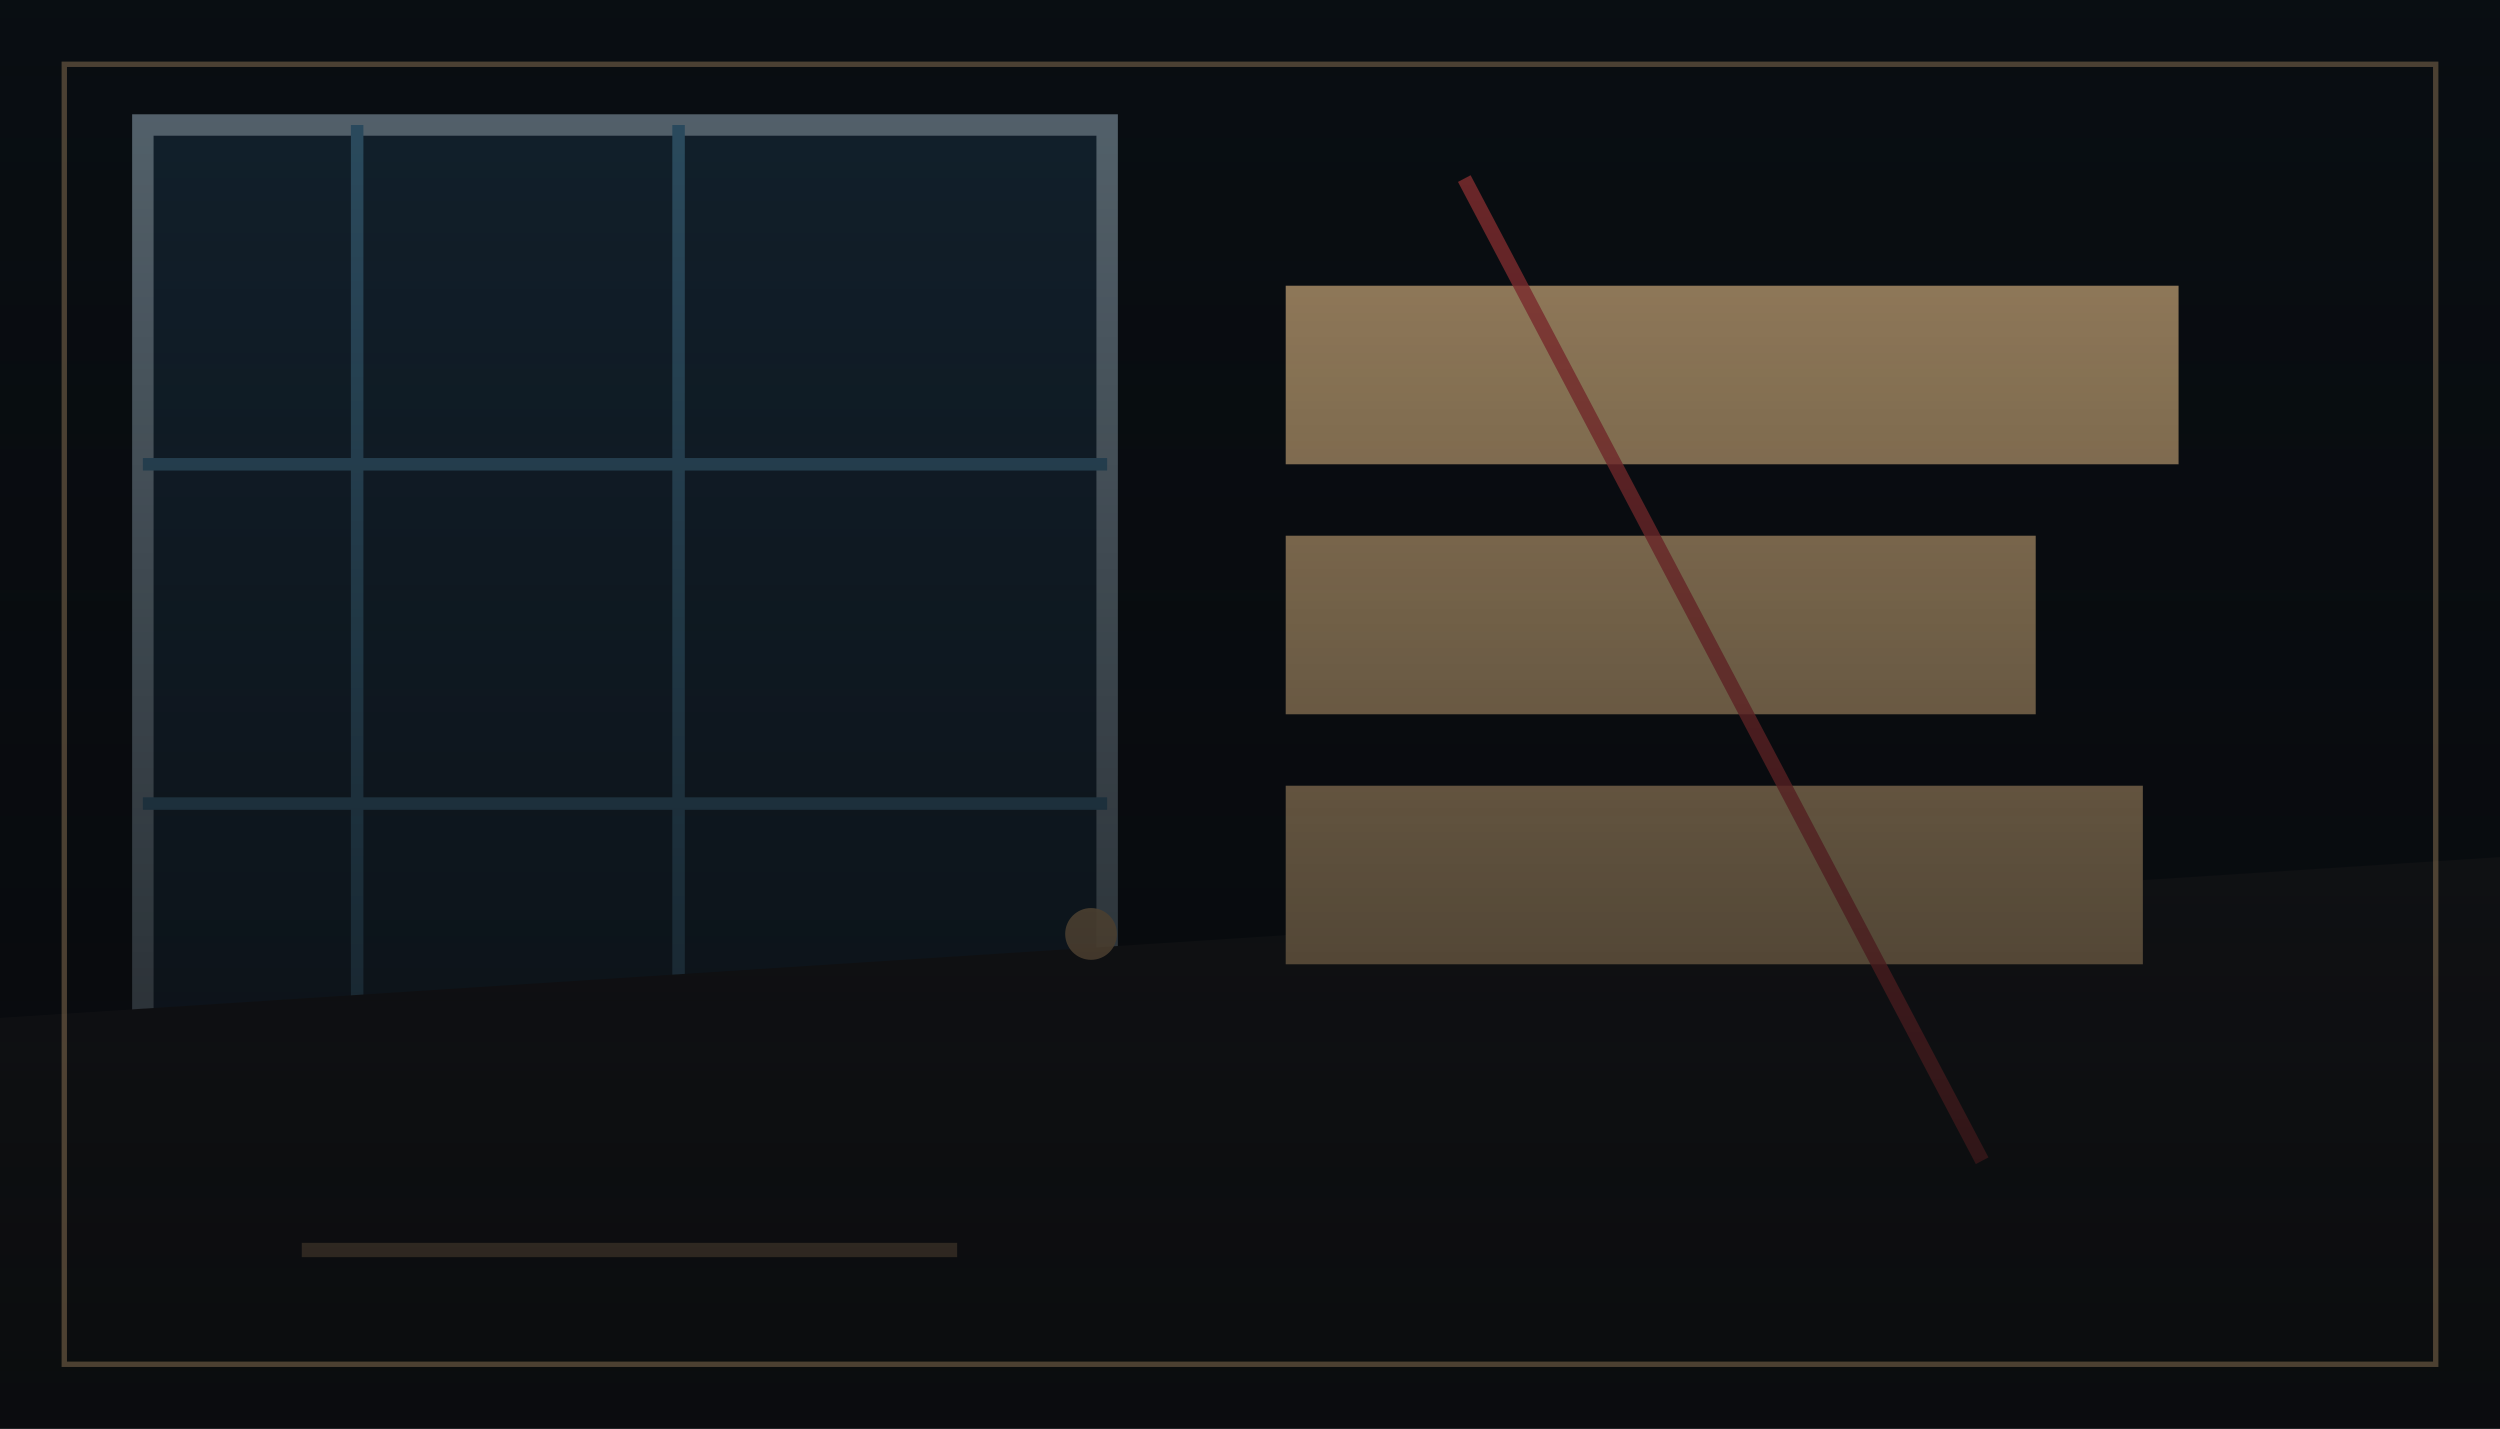
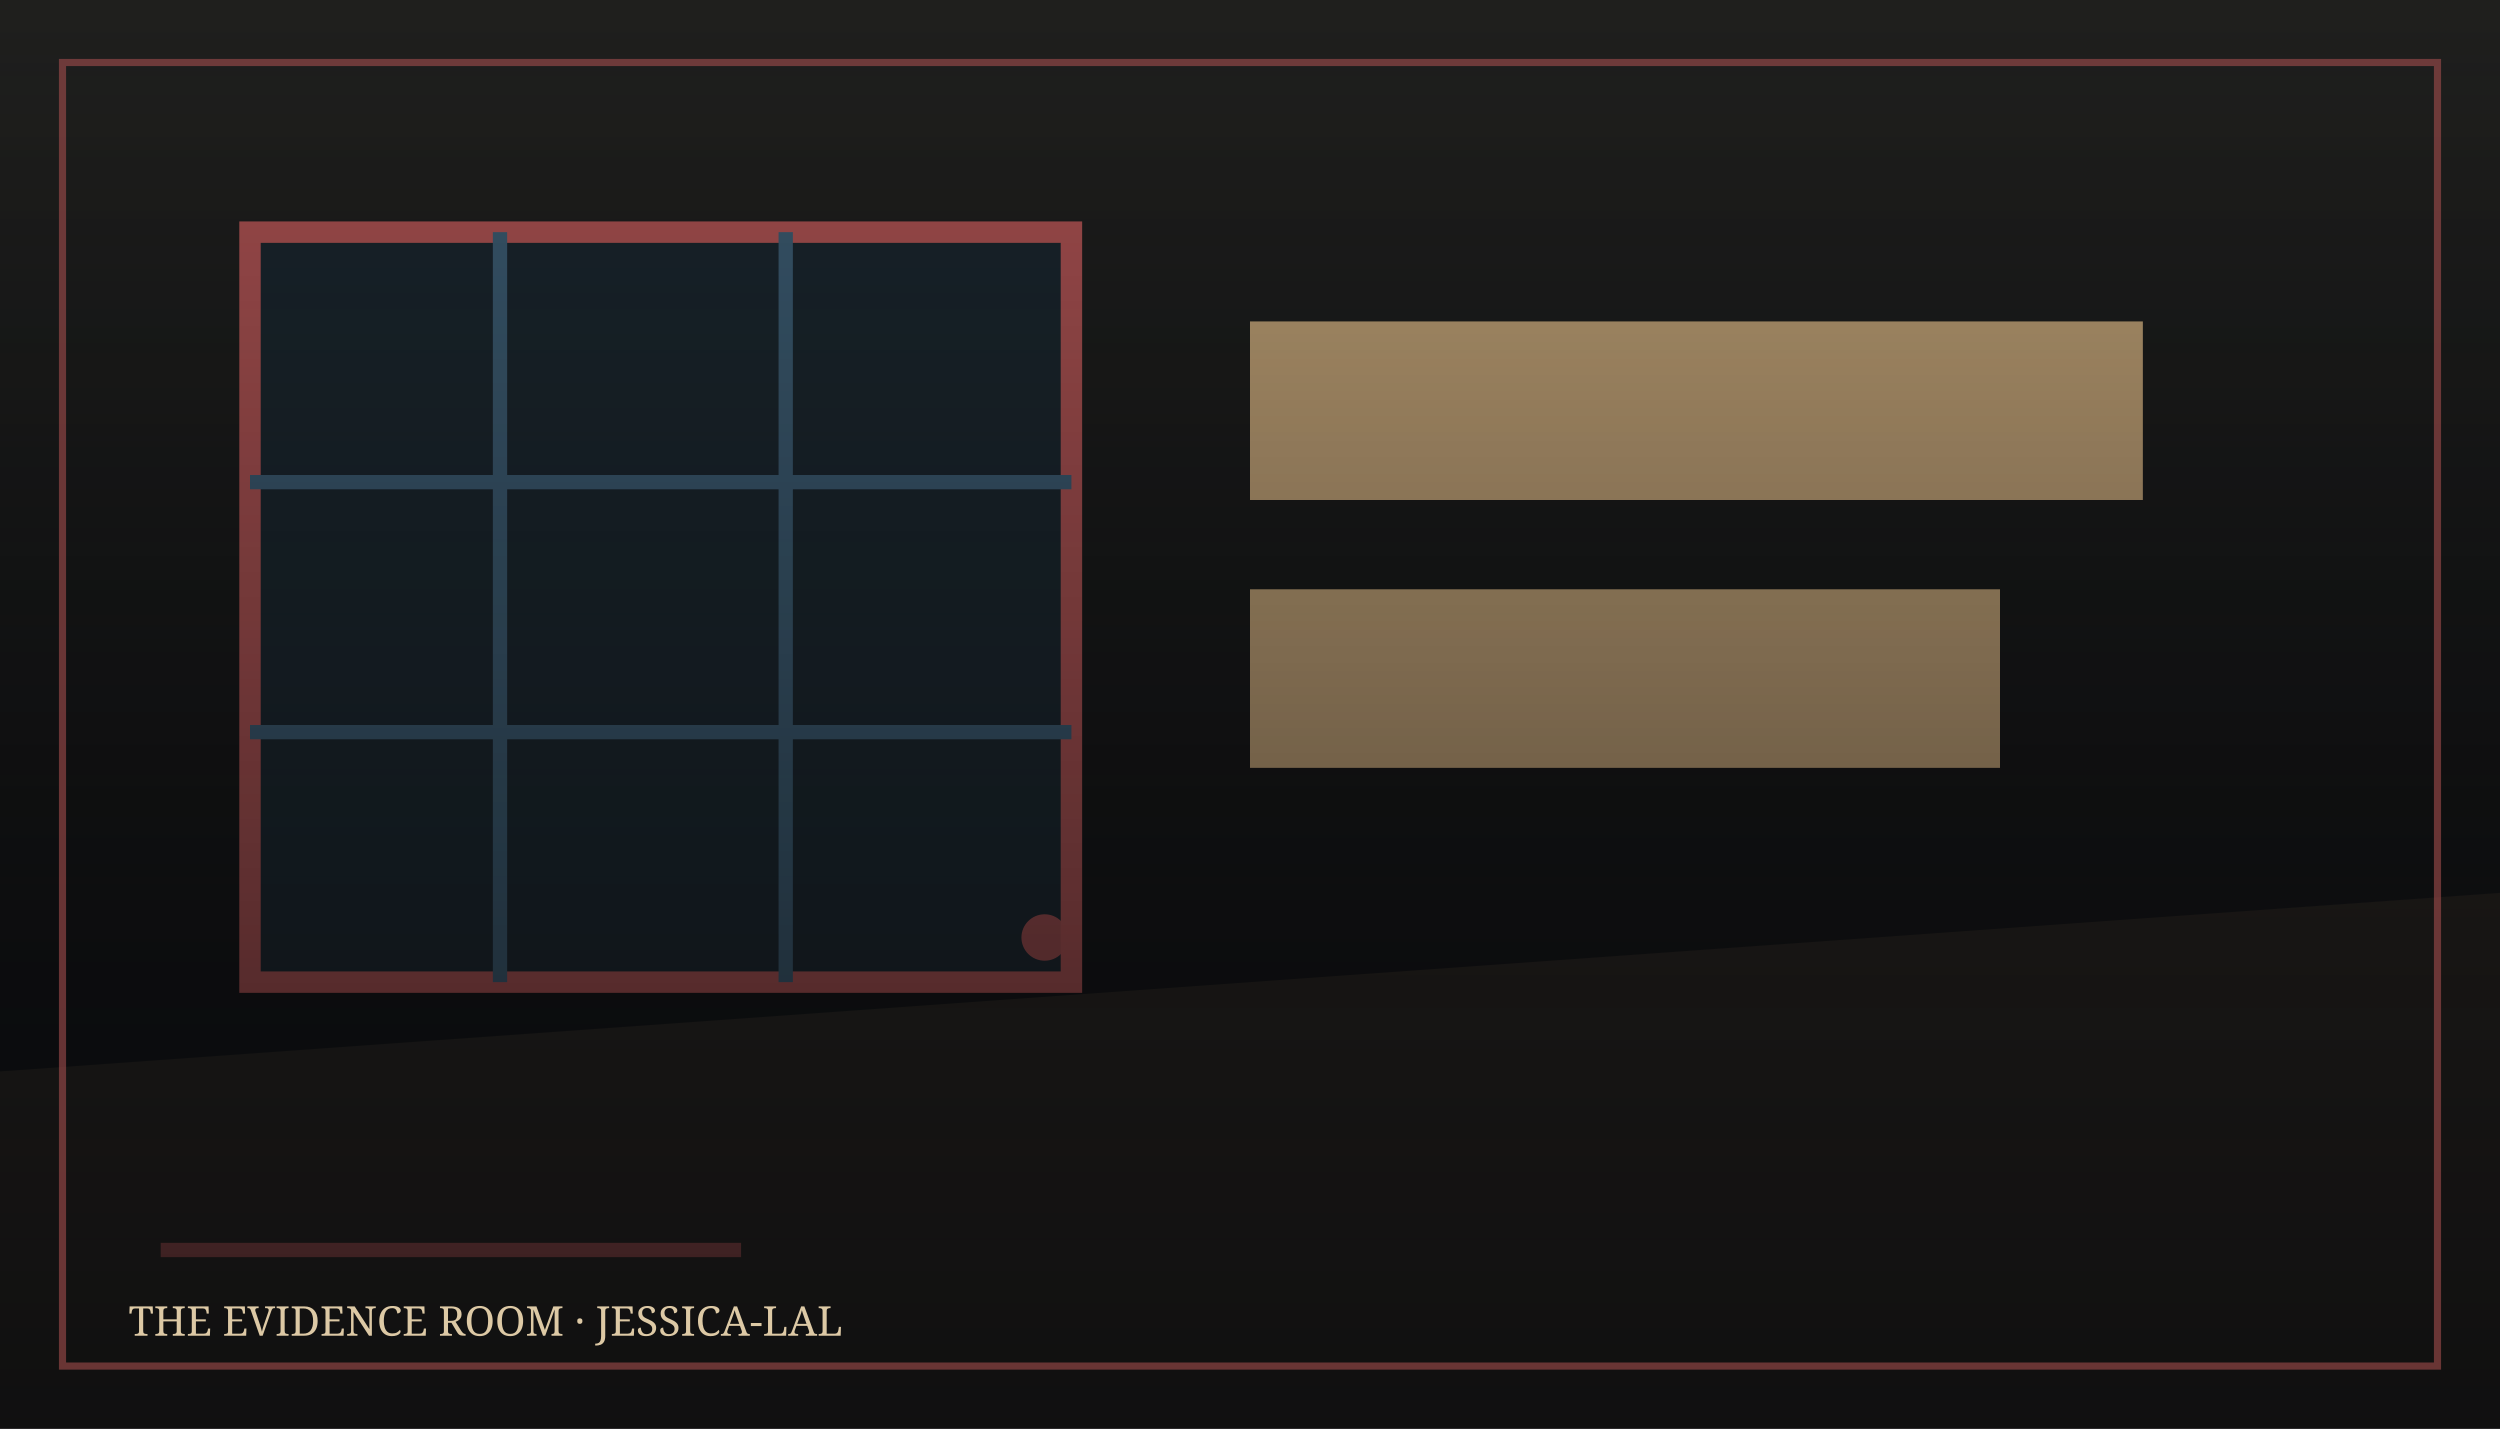
<svg xmlns="http://www.w3.org/2000/svg" viewBox="0 0 1400 800">
  <defs>
+     <linearGradient id="bg" x2="0" y2="1">
+       <stop stop-color="#20201e" />
+       <stop offset="1" stop-color="#08090b" />
+     </linearGradient>
    <linearGradient id="shade" x2="0" y2="1">
-       <stop stop-color="#08090b" stop-opacity=".1" />
-       <stop offset="1" stop-color="#08090b" stop-opacity=".8" />
+       <stop stop-color="#08090b" stop-opacity=".02" />
+       <stop offset="1" stop-color="#08090b" stop-opacity=".7" />
    </linearGradient>
  </defs>
-   <rect width="1400" height="800" fill="#090e13" />
-   <path d="M80 70H620V650H80z" fill="#132330" stroke="#60707b" stroke-width="12" />
-   <g stroke="#31566c" stroke-width="7">
-     <path d="M200 70V650M380 70V650M80 260H620M80 450H620" />
+   <rect width="1400" height="800" fill="url(#bg)" />
+   <path d="M0 600L1400 500V800H0z" fill="#24201c" />
+   <rect x="140" y="130" width="460" height="420" fill="#18232a" stroke="#a34d4d" stroke-width="12" />
+   <g stroke="#38566b" stroke-width="8">
+     <path d="M280 130V550M440 130V550M140 270H600M140 410H600" />
  </g>
-   <path d="M0 570L1400 480V800H0z" fill="#17191c" />
  <g fill="#b89a70">
-     <rect x="720" y="160" width="500" height="100" />
-     <rect x="720" y="300" width="420" height="100" />
-     <rect x="720" y="440" width="480" height="100" />
+     <rect x="700" y="180" width="500" height="100" />
+     <rect x="700" y="330" width="420" height="100" />
  </g>
-   <path d="M820 100L1110 650" stroke="#9d3437" stroke-width="8" opacity=".8" />
-   <g opacity=".9" stroke="#9b805c" fill="#9b805c">
-     <path d="M169 700h367" stroke-width="8" />
-     <circle cx="611" cy="523" r="14" />
+   <g fill="#a34d4d" opacity=".9">
+     <circle cx="585" cy="525" r="13" />
+     <path d="M90 700h325" stroke="#a34d4d" stroke-width="8" />
  </g>
  <rect width="1400" height="800" fill="url(#shade)" />
-   <rect x="36" y="36" width="1328" height="728" fill="none" stroke="#9b805c" stroke-opacity=".45" stroke-width="3" />
+   <rect x="35" y="35" width="1330" height="730" fill="none" stroke="#a34d4d" stroke-opacity=".6" stroke-width="4" />
+   <text x="72" y="748" fill="#ddc9a5" font-family="Georgia,serif" font-size="23">THE EVIDENCE ROOM · JESSICA-LAL</text>
</svg>
